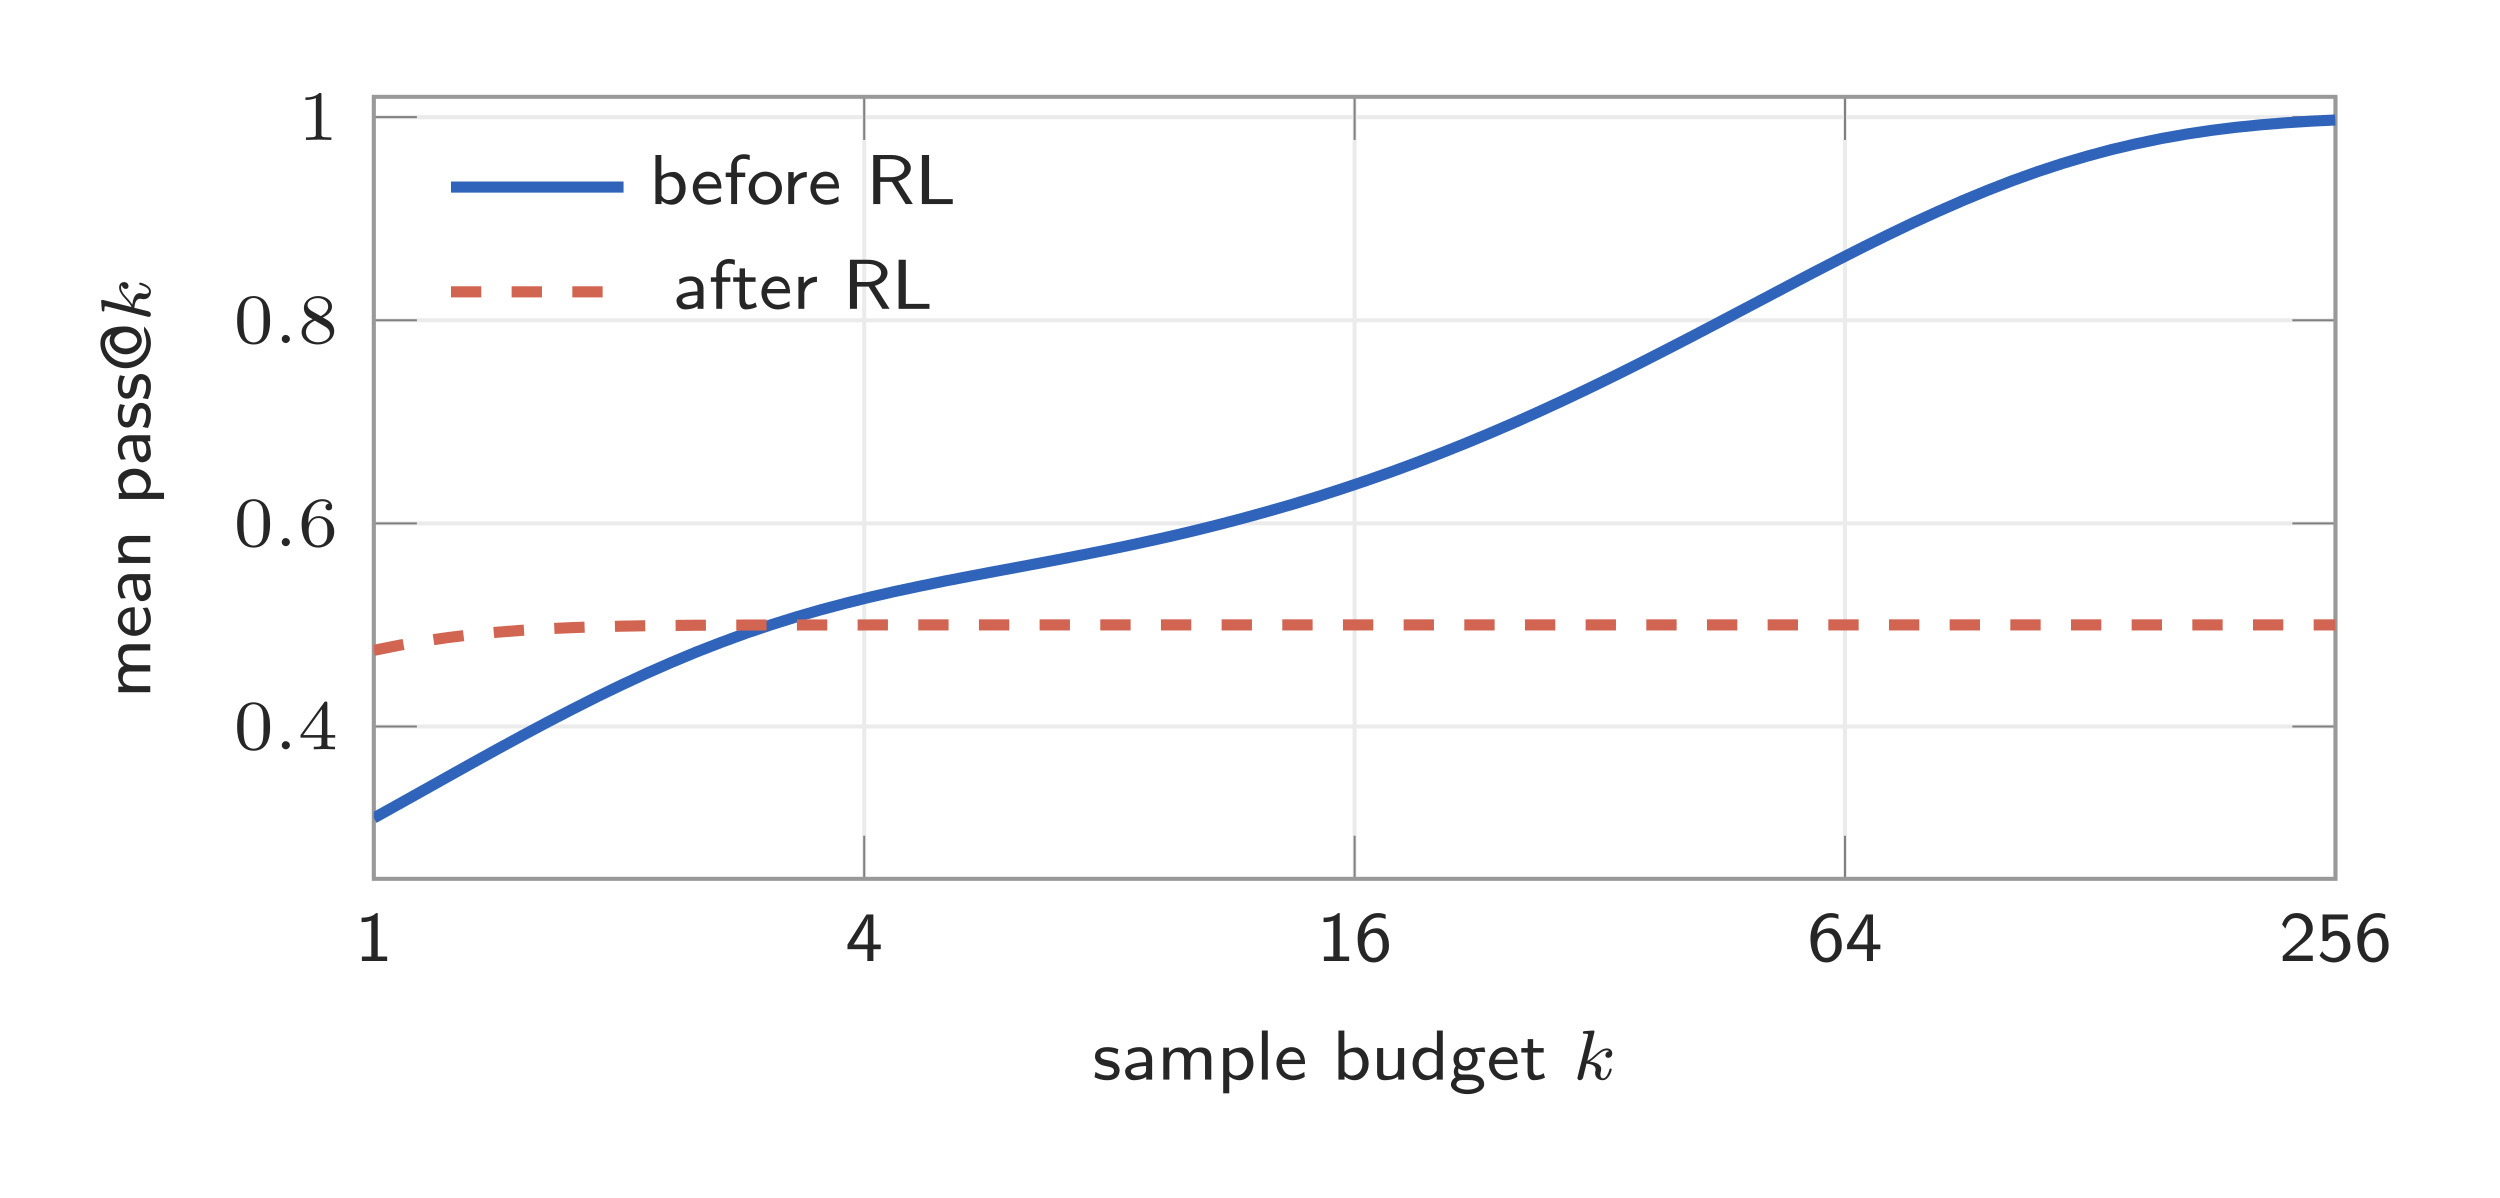
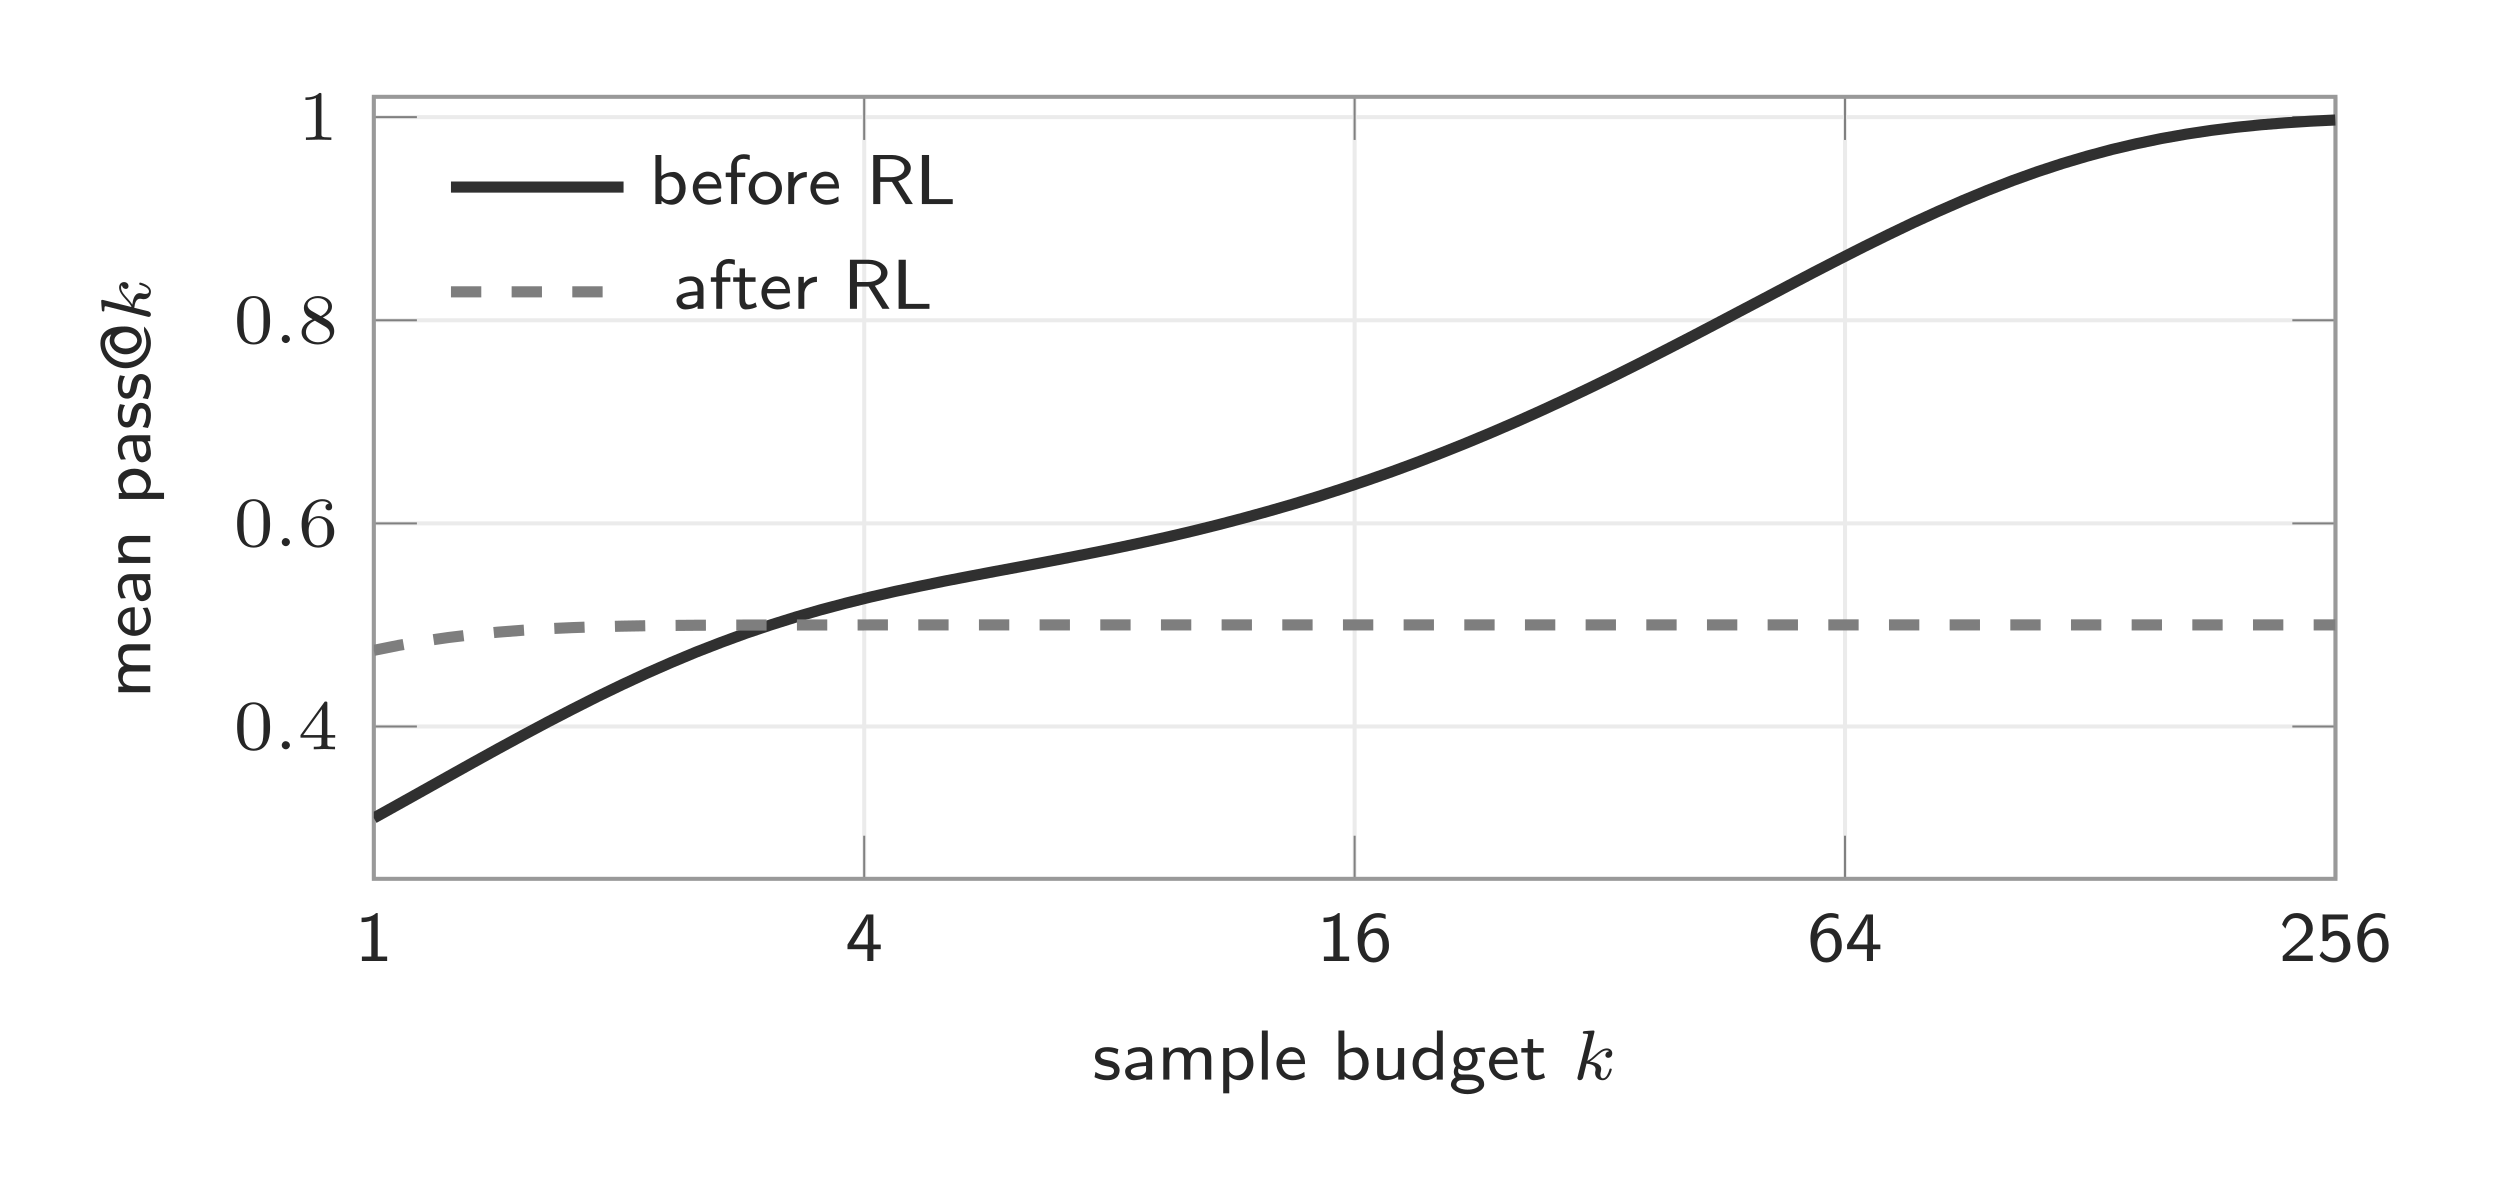
<svg xmlns="http://www.w3.org/2000/svg" xmlns:xlink="http://www.w3.org/1999/xlink" width="244.31pt" height="117.03pt" viewBox="0 0 244.31 117.03">
  <defs>
    <g>
      <g id="glyph-0-0">
        <path d="M 3.141 0 L 3.141 -0.438 L 2.219 -0.438 L 2.219 -4.688 L 2.062 -4.688 C 1.625 -4.266 1.047 -4.25 0.641 -4.234 L 0.641 -3.797 C 0.906 -3.797 1.25 -3.812 1.594 -3.953 L 1.594 -0.438 L 0.672 -0.438 L 0.672 0 Z M 3.141 0 " />
      </g>
      <g id="glyph-0-1">
        <path d="M 3.453 -1.156 L 3.453 -1.609 L 2.734 -1.609 L 2.734 -4.547 L 2.062 -4.547 L 0.203 -1.609 L 0.203 -1.156 L 2.141 -1.156 L 2.141 0 L 2.734 0 L 2.734 -1.156 Z M 2.188 -1.609 L 0.797 -1.609 C 1 -1.938 2.188 -3.781 2.188 -4.203 Z M 2.188 -1.609 " />
      </g>
      <g id="glyph-0-2">
        <path d="M 3.359 -1.547 C 3.359 -2.453 2.875 -3.203 2.203 -3.203 C 1.516 -3.203 1.156 -2.859 0.953 -2.656 C 1.047 -3.594 1.531 -4.25 2.281 -4.25 C 2.422 -4.25 2.688 -4.25 3.031 -4.109 L 3.031 -4.547 C 2.672 -4.688 2.406 -4.688 2.266 -4.688 C 1.219 -4.688 0.297 -3.703 0.297 -2.234 C 0.297 -0.359 1.156 0.141 1.844 0.141 C 2.406 0.141 2.703 -0.125 2.922 -0.344 C 3.359 -0.812 3.359 -1.297 3.359 -1.547 Z M 2.734 -1.547 C 2.734 -1.281 2.734 -0.984 2.547 -0.703 C 2.375 -0.453 2.172 -0.312 1.844 -0.312 C 1.109 -0.312 1 -1.219 0.969 -1.516 C 0.969 -1.562 0.969 -1.672 0.969 -1.703 C 0.969 -2.172 1.266 -2.75 1.875 -2.75 C 2.734 -2.75 2.734 -1.781 2.734 -1.547 Z M 2.734 -1.547 " />
      </g>
      <g id="glyph-0-3">
        <path d="M 3.297 0 L 3.297 -0.531 L 1.953 -0.531 C 1.875 -0.531 1.797 -0.531 1.703 -0.531 L 0.922 -0.531 L 2 -1.469 C 2.125 -1.578 2.453 -1.844 2.594 -1.953 C 2.891 -2.234 3.297 -2.594 3.297 -3.188 C 3.297 -3.969 2.719 -4.688 1.734 -4.688 C 1 -4.688 0.547 -4.297 0.297 -3.578 L 0.625 -3.172 C 0.797 -3.766 1.031 -4.203 1.641 -4.203 C 2.219 -4.203 2.656 -3.797 2.656 -3.172 C 2.656 -2.609 2.312 -2.281 1.906 -1.875 C 1.766 -1.75 1.391 -1.438 1.25 -1.297 C 1.047 -1.109 0.562 -0.656 0.359 -0.484 L 0.359 0 Z M 3.297 0 " />
      </g>
      <g id="glyph-0-4">
        <path d="M 3.297 -1.406 C 3.297 -2.266 2.672 -2.953 1.906 -2.953 C 1.609 -2.953 1.344 -2.844 1.141 -2.672 L 1.141 -4.062 L 3.047 -4.062 L 3.047 -4.547 L 0.578 -4.547 L 0.578 -1.953 L 1.094 -1.953 C 1.25 -2.328 1.578 -2.484 1.891 -2.484 C 2.172 -2.484 2.609 -2.297 2.609 -1.422 C 2.609 -0.516 2.031 -0.312 1.672 -0.312 C 1.219 -0.312 0.781 -0.547 0.547 -0.953 L 0.281 -0.531 C 0.609 -0.109 1.125 0.141 1.672 0.141 C 2.594 0.141 3.297 -0.562 3.297 -1.406 Z M 3.297 -1.406 " />
      </g>
      <g id="glyph-0-5">
        <path d="M 2.656 -0.906 C 2.656 -1.031 2.641 -1.297 2.344 -1.562 C 2.094 -1.781 1.844 -1.828 1.516 -1.891 C 1.094 -1.969 0.781 -2.031 0.781 -2.344 C 0.781 -2.734 1.281 -2.734 1.391 -2.734 C 1.781 -2.734 2.094 -2.656 2.438 -2.469 L 2.531 -2.969 C 2.062 -3.156 1.703 -3.172 1.453 -3.172 C 1.281 -3.172 0.25 -3.172 0.25 -2.25 C 0.25 -1.938 0.422 -1.75 0.516 -1.672 C 0.75 -1.422 1.047 -1.375 1.406 -1.297 C 1.734 -1.234 2.109 -1.172 2.109 -0.844 C 2.109 -0.406 1.531 -0.406 1.438 -0.406 C 1 -0.406 0.578 -0.562 0.297 -0.75 L 0.203 -0.234 C 0.438 -0.125 0.859 0.062 1.438 0.062 C 1.75 0.062 2.062 0.016 2.312 -0.172 C 2.562 -0.359 2.656 -0.672 2.656 -0.906 Z M 2.656 -0.906 " />
      </g>
      <g id="glyph-0-6">
        <path d="M 3.016 0 L 3.016 -2 C 3.016 -2.703 2.484 -3.172 1.797 -3.172 C 1.359 -3.172 1.031 -3.094 0.641 -2.875 L 0.672 -2.375 C 0.906 -2.531 1.25 -2.734 1.797 -2.734 C 2.094 -2.734 2.422 -2.5 2.422 -1.984 L 2.422 -1.703 C 1.391 -1.672 0.375 -1.453 0.375 -0.812 C 0.375 -0.469 0.609 0.062 1.219 0.062 C 1.516 0.062 2.062 0 2.438 -0.266 L 2.438 0 Z M 2.422 -0.984 C 2.422 -0.844 2.422 -0.672 2.172 -0.516 C 1.953 -0.391 1.688 -0.391 1.609 -0.391 C 1.219 -0.391 0.938 -0.562 0.938 -0.828 C 0.938 -1.266 2.109 -1.312 2.422 -1.328 Z M 2.422 -0.984 " />
      </g>
      <g id="glyph-0-7">
        <path d="M 5.266 0 L 5.266 -2.047 C 5.266 -2.594 5.094 -3.141 4.25 -3.141 C 3.672 -3.141 3.312 -2.797 3.141 -2.578 C 3.078 -2.766 2.906 -3.141 2.203 -3.141 C 1.812 -3.141 1.438 -2.984 1.125 -2.609 L 1.125 -3.125 L 0.578 -3.125 L 0.578 0 L 1.172 0 L 1.172 -1.688 C 1.172 -2.141 1.375 -2.688 1.906 -2.688 C 2.609 -2.688 2.609 -2.203 2.609 -2 L 2.609 0 L 3.219 0 L 3.219 -1.688 C 3.219 -2.141 3.406 -2.688 3.953 -2.688 C 4.656 -2.688 4.656 -2.203 4.656 -2 L 4.656 0 Z M 5.266 0 " />
      </g>
      <g id="glyph-0-8">
        <path d="M 3.547 -1.547 C 3.547 -2.375 3.094 -3.141 2.406 -3.141 C 2.094 -3.141 1.578 -3.047 1.172 -2.734 L 1.172 -3.078 L 0.594 -3.078 L 0.594 1.344 L 1.188 1.344 L 1.188 -0.328 C 1.562 0 1.953 0.062 2.188 0.062 C 2.922 0.062 3.547 -0.625 3.547 -1.547 Z M 2.938 -1.547 C 2.938 -0.859 2.422 -0.391 1.875 -0.391 C 1.781 -0.391 1.609 -0.406 1.422 -0.547 C 1.219 -0.703 1.188 -0.812 1.188 -0.938 L 1.188 -2.297 C 1.344 -2.484 1.625 -2.672 1.953 -2.672 C 2.5 -2.672 2.938 -2.156 2.938 -1.547 Z M 2.938 -1.547 " />
      </g>
      <g id="glyph-0-9">
        <path d="M 1.156 0 L 1.156 -4.797 L 0.578 -4.797 L 0.578 0 Z M 1.156 0 " />
      </g>
      <g id="glyph-0-10">
        <path d="M 3.047 -1.516 C 3.047 -1.828 3.016 -2.297 2.734 -2.688 C 2.484 -3.047 2.078 -3.172 1.734 -3.172 C 0.891 -3.172 0.25 -2.438 0.25 -1.562 C 0.25 -0.672 0.938 0.062 1.844 0.062 C 2.25 0.062 2.672 -0.047 3.016 -0.266 L 2.969 -0.75 C 2.594 -0.484 2.156 -0.391 1.859 -0.391 C 1.25 -0.391 0.797 -0.875 0.781 -1.516 Z M 2.625 -1.938 L 0.828 -1.938 C 0.984 -2.484 1.391 -2.719 1.734 -2.719 C 2.047 -2.719 2.484 -2.578 2.625 -1.938 Z M 2.625 -1.938 " />
      </g>
      <g id="glyph-0-11">
        <path d="M 3.547 -1.547 C 3.547 -2.375 3.062 -3.141 2.375 -3.141 C 1.938 -3.141 1.516 -3 1.172 -2.75 L 1.172 -4.797 L 0.594 -4.797 L 0.594 0 L 1.188 0 L 1.188 -0.328 C 1.344 -0.188 1.672 0.062 2.188 0.062 C 2.938 0.062 3.547 -0.641 3.547 -1.547 Z M 2.938 -1.547 C 2.938 -0.703 2.375 -0.391 1.875 -0.391 C 1.625 -0.391 1.391 -0.5 1.188 -0.812 L 1.188 -2.188 C 1.188 -2.297 1.188 -2.375 1.438 -2.531 C 1.531 -2.594 1.719 -2.688 1.953 -2.688 C 2.422 -2.688 2.938 -2.375 2.938 -1.547 Z M 2.938 -1.547 " />
      </g>
      <g id="glyph-0-12">
        <path d="M 3.219 0 L 3.219 -3.078 L 2.609 -3.078 L 2.609 -1.062 C 2.609 -0.516 2.141 -0.344 1.75 -0.344 C 1.234 -0.344 1.172 -0.484 1.172 -0.797 L 1.172 -3.078 L 0.578 -3.078 L 0.578 -0.75 C 0.578 -0.141 0.844 0.062 1.328 0.062 C 1.609 0.062 2.219 0.016 2.641 -0.312 L 2.641 0 Z M 3.219 0 " />
      </g>
      <g id="glyph-0-13">
        <path d="M 3.203 0 L 3.203 -4.797 L 2.625 -4.797 L 2.625 -2.781 C 2.188 -3.094 1.734 -3.141 1.531 -3.141 C 0.797 -3.141 0.25 -2.422 0.25 -1.531 C 0.25 -0.656 0.797 0.062 1.516 0.062 C 1.938 0.062 2.344 -0.125 2.609 -0.359 L 2.609 0 Z M 2.609 -0.859 C 2.422 -0.578 2.172 -0.391 1.828 -0.391 C 1.344 -0.391 0.844 -0.734 0.844 -1.531 C 0.844 -2.391 1.438 -2.688 1.906 -2.688 C 2.188 -2.688 2.422 -2.562 2.609 -2.328 Z M 2.609 -0.859 " />
      </g>
      <g id="glyph-0-14">
        <path d="M 3.562 -2.672 L 3.484 -3.141 C 3.328 -3.141 2.859 -3.141 2.344 -2.938 L 2.328 -2.922 C 2.078 -3.094 1.828 -3.141 1.641 -3.141 C 0.953 -3.141 0.453 -2.609 0.453 -2.016 C 0.453 -1.766 0.531 -1.516 0.688 -1.328 C 0.594 -1.219 0.484 -1.016 0.484 -0.75 C 0.484 -0.484 0.609 -0.312 0.672 -0.234 C 0.281 0 0.203 0.312 0.203 0.484 C 0.203 1 0.938 1.422 1.828 1.422 C 2.734 1.422 3.453 1 3.453 0.484 C 3.453 -0.5 2.25 -0.5 1.953 -0.5 L 1.312 -0.5 C 1.203 -0.5 0.906 -0.5 0.906 -0.859 C 0.906 -1 0.953 -1.062 0.953 -1.078 C 1.203 -0.922 1.438 -0.875 1.625 -0.875 C 2.312 -0.875 2.812 -1.406 2.812 -2 C 2.812 -2.234 2.75 -2.422 2.625 -2.609 C 2.594 -2.656 2.594 -2.672 2.594 -2.672 C 2.594 -2.703 3.016 -2.703 3.047 -2.703 C 3.047 -2.703 3.312 -2.703 3.562 -2.672 Z M 2.281 -2.016 C 2.281 -1.469 1.938 -1.312 1.641 -1.312 C 1.266 -1.312 0.984 -1.547 0.984 -2 C 0.984 -2.547 1.328 -2.719 1.625 -2.719 C 2 -2.719 2.281 -2.484 2.281 -2.016 Z M 2.938 0.484 C 2.938 0.781 2.422 0.984 1.828 0.984 C 1.25 0.984 0.734 0.781 0.734 0.484 C 0.734 0.453 0.734 0.047 1.297 0.047 L 1.953 0.047 C 2.125 0.047 2.938 0.047 2.938 0.484 Z M 2.938 0.484 " />
      </g>
      <g id="glyph-0-15">
        <path d="M 2.453 -0.188 L 2.328 -0.625 C 2.109 -0.469 1.859 -0.406 1.672 -0.406 C 1.375 -0.406 1.297 -0.688 1.297 -1.016 L 1.297 -2.641 L 2.328 -2.641 L 2.328 -3.078 L 1.297 -3.078 L 1.297 -3.953 L 0.766 -3.953 L 0.766 -3.078 L 0.141 -3.078 L 0.141 -2.641 L 0.75 -2.641 L 0.75 -0.891 C 0.75 -0.422 0.859 0.062 1.359 0.062 C 1.859 0.062 2.25 -0.094 2.453 -0.188 Z M 2.453 -0.188 " />
      </g>
      <g id="glyph-0-16">
        <path d="M 2.547 -4.297 L 2.547 -4.797 C 2.375 -4.844 2.156 -4.875 1.969 -4.875 C 1.25 -4.875 0.734 -4.359 0.734 -3.672 L 0.734 -3.078 L 0.203 -3.078 L 0.203 -2.641 L 0.734 -2.641 L 0.734 0 L 1.312 0 L 1.312 -2.641 L 2.109 -2.641 L 2.109 -3.078 L 1.297 -3.078 L 1.297 -3.875 C 1.297 -4.344 1.734 -4.422 1.953 -4.422 C 2.109 -4.422 2.297 -4.391 2.547 -4.297 Z M 2.547 -4.297 " />
      </g>
      <g id="glyph-0-17">
        <path d="M 3.453 -1.516 C 3.453 -2.422 2.734 -3.172 1.828 -3.172 C 0.938 -3.172 0.203 -2.422 0.203 -1.516 C 0.203 -0.641 0.938 0.062 1.828 0.062 C 2.734 0.062 3.453 -0.641 3.453 -1.516 Z M 2.859 -1.594 C 2.859 -0.797 2.375 -0.406 1.828 -0.406 C 1.281 -0.406 0.812 -0.812 0.812 -1.594 C 0.812 -2.375 1.328 -2.719 1.828 -2.719 C 2.359 -2.719 2.859 -2.359 2.859 -1.594 Z M 2.859 -1.594 " />
      </g>
      <g id="glyph-0-18">
        <path d="M 2.406 -2.625 L 2.406 -3.141 C 1.828 -3.141 1.391 -2.859 1.125 -2.484 L 1.125 -3.125 L 0.594 -3.125 L 0.594 0 L 1.172 0 L 1.172 -1.469 C 1.172 -2.219 1.797 -2.625 2.406 -2.625 Z M 2.406 -2.625 " />
      </g>
      <g id="glyph-0-19">
        <path d="M 4.547 0 L 3.109 -2.25 C 4.094 -2.531 4.344 -3.141 4.344 -3.516 C 4.344 -4.234 3.5 -4.797 2.5 -4.797 L 0.672 -4.797 L 0.672 0 L 1.359 0 L 1.359 -2.172 L 2.5 -2.172 L 3.844 0 Z M 3.719 -3.516 C 3.719 -3.031 3.234 -2.625 2.406 -2.625 L 1.359 -2.625 L 1.359 -4.391 L 2.406 -4.391 C 3.203 -4.391 3.719 -4.016 3.719 -3.516 Z M 3.719 -3.516 " />
      </g>
      <g id="glyph-0-20">
        <path d="M 3.688 0 L 3.688 -0.484 L 1.375 -0.484 L 1.375 -4.797 L 0.672 -4.797 L 0.672 0 Z M 3.688 0 " />
      </g>
      <g id="glyph-1-0">
        <path d="M 3.578 -2.203 C 3.578 -2.969 3.484 -3.516 3.156 -4 C 2.953 -4.312 2.516 -4.594 1.969 -4.594 C 0.359 -4.594 0.359 -2.703 0.359 -2.203 C 0.359 -1.703 0.359 0.141 1.969 0.141 C 3.578 0.141 3.578 -1.703 3.578 -2.203 Z M 2.938 -2.297 C 2.938 -1.781 2.938 -1.281 2.859 -0.844 C 2.719 -0.203 2.25 -0.062 1.969 -0.062 C 1.641 -0.062 1.219 -0.25 1.094 -0.812 C 0.984 -1.219 0.984 -1.781 0.984 -2.297 C 0.984 -2.797 0.984 -3.328 1.094 -3.703 C 1.234 -4.25 1.688 -4.406 1.969 -4.406 C 2.344 -4.406 2.703 -4.172 2.828 -3.766 C 2.938 -3.406 2.938 -2.906 2.938 -2.297 Z M 2.938 -2.297 " />
      </g>
      <g id="glyph-1-1">
        <path d="M 3.656 -1.141 L 3.656 -1.391 L 2.891 -1.391 L 2.891 -4.469 C 2.891 -4.609 2.891 -4.672 2.734 -4.672 C 2.656 -4.672 2.625 -4.672 2.562 -4.562 L 0.266 -1.391 L 0.266 -1.141 L 2.312 -1.141 L 2.312 -0.562 C 2.312 -0.328 2.312 -0.25 1.75 -0.25 L 1.562 -0.25 L 1.562 0 L 2.594 -0.031 L 3.641 0 L 3.641 -0.25 L 3.453 -0.25 C 2.891 -0.25 2.891 -0.328 2.891 -0.562 L 2.891 -1.141 Z M 2.359 -1.391 L 0.531 -1.391 L 2.359 -3.922 Z M 2.359 -1.391 " />
      </g>
      <g id="glyph-1-2">
        <path d="M 3.562 -1.406 C 3.562 -2.297 2.859 -2.938 2.047 -2.938 C 1.5 -2.938 1.188 -2.578 1.031 -2.266 C 1.031 -2.828 1.094 -3.344 1.344 -3.766 C 1.578 -4.141 1.953 -4.391 2.406 -4.391 C 2.609 -4.391 2.891 -4.344 3.031 -4.156 C 2.859 -4.141 2.703 -4.016 2.703 -3.828 C 2.703 -3.641 2.828 -3.5 3.031 -3.5 C 3.234 -3.5 3.359 -3.641 3.359 -3.828 C 3.359 -4.234 3.078 -4.594 2.391 -4.594 C 1.391 -4.594 0.375 -3.688 0.375 -2.188 C 0.375 -0.406 1.219 0.141 1.984 0.141 C 2.828 0.141 3.562 -0.5 3.562 -1.406 Z M 2.891 -1.406 C 2.891 -1.016 2.891 -0.734 2.703 -0.453 C 2.547 -0.219 2.312 -0.078 1.984 -0.078 C 1.641 -0.078 1.359 -0.281 1.219 -0.594 C 1.109 -0.797 1.062 -1.141 1.062 -1.562 C 1.062 -2.234 1.453 -2.75 2.016 -2.75 C 2.328 -2.75 2.547 -2.625 2.719 -2.375 C 2.891 -2.109 2.891 -1.812 2.891 -1.406 Z M 2.891 -1.406 " />
      </g>
      <g id="glyph-1-3">
        <path d="M 3.562 -1.172 C 3.562 -1.625 3.281 -2.016 2.891 -2.25 L 2.453 -2.5 C 3 -2.766 3.344 -3.094 3.344 -3.562 C 3.344 -4.234 2.641 -4.594 1.969 -4.594 C 1.219 -4.594 0.594 -4.094 0.594 -3.438 C 0.594 -3.109 0.734 -2.875 0.859 -2.734 C 0.984 -2.594 1.031 -2.562 1.453 -2.328 C 1.062 -2.156 0.375 -1.781 0.375 -1.062 C 0.375 -0.297 1.172 0.141 1.953 0.141 C 2.844 0.141 3.562 -0.422 3.562 -1.172 Z M 2.969 -3.562 C 2.969 -2.953 2.25 -2.641 2.25 -2.641 C 2.25 -2.641 2.219 -2.641 2.172 -2.672 L 1.328 -3.156 C 1.156 -3.266 0.953 -3.453 0.953 -3.703 C 0.953 -4.141 1.453 -4.391 1.953 -4.391 C 2.5 -4.391 2.969 -4.062 2.969 -3.562 Z M 3.141 -0.922 C 3.141 -0.406 2.562 -0.078 1.969 -0.078 C 1.328 -0.078 0.797 -0.484 0.797 -1.062 C 0.797 -1.578 1.172 -1.969 1.672 -2.188 C 2.062 -1.969 2.062 -1.969 2.609 -1.641 C 2.797 -1.547 3.141 -1.328 3.141 -0.922 Z M 3.141 -0.922 " />
      </g>
      <g id="glyph-1-4">
        <path d="M 3.281 0 L 3.281 -0.25 L 3.016 -0.25 C 2.312 -0.25 2.312 -0.344 2.312 -0.562 L 2.312 -4.406 C 2.312 -4.594 2.312 -4.594 2.109 -4.594 C 1.672 -4.156 1.031 -4.156 0.75 -4.156 L 0.75 -3.906 C 0.922 -3.906 1.375 -3.906 1.766 -4.094 L 1.766 -0.562 C 1.766 -0.344 1.766 -0.25 1.062 -0.25 L 0.797 -0.25 L 0.797 0 L 2.031 -0.031 Z M 3.281 0 " />
      </g>
      <g id="glyph-2-0">
        <path d="M 1.578 -0.391 C 1.578 -0.641 1.359 -0.797 1.172 -0.797 C 0.953 -0.797 0.781 -0.609 0.781 -0.406 C 0.781 -0.156 0.984 0 1.172 0 C 1.391 0 1.578 -0.188 1.578 -0.391 Z M 1.578 -0.391 " />
      </g>
      <g id="glyph-2-1">
        <path d="M 3.875 -0.984 C 3.875 -1.078 3.781 -1.078 3.766 -1.078 C 3.656 -1.078 3.656 -1.047 3.625 -0.906 C 3.531 -0.609 3.344 -0.125 3.016 -0.125 C 2.828 -0.125 2.766 -0.297 2.766 -0.484 C 2.766 -0.609 2.766 -0.609 2.812 -0.797 C 2.812 -0.812 2.844 -0.938 2.844 -1.016 C 2.844 -1.625 2.016 -1.719 1.719 -1.75 C 1.922 -1.875 2.188 -2.094 2.297 -2.203 C 2.656 -2.531 3 -2.859 3.391 -2.859 C 3.469 -2.859 3.562 -2.844 3.609 -2.766 C 3.312 -2.719 3.25 -2.484 3.25 -2.375 C 3.25 -2.234 3.375 -2.125 3.531 -2.125 C 3.719 -2.125 3.922 -2.281 3.922 -2.562 C 3.922 -2.797 3.766 -3.047 3.391 -3.047 C 3 -3.047 2.641 -2.766 2.281 -2.438 C 2 -2.172 1.766 -1.953 1.484 -1.828 L 2.172 -4.594 C 2.172 -4.609 2.188 -4.703 2.188 -4.703 C 2.188 -4.734 2.172 -4.797 2.078 -4.797 C 1.938 -4.797 1.375 -4.75 1.203 -4.734 C 1.141 -4.734 1.047 -4.719 1.047 -4.578 C 1.047 -4.484 1.141 -4.484 1.219 -4.484 C 1.562 -4.484 1.562 -4.438 1.562 -4.375 C 1.562 -4.328 1.547 -4.281 1.531 -4.219 L 0.547 -0.297 C 0.516 -0.188 0.516 -0.156 0.516 -0.156 C 0.516 -0.047 0.609 0.062 0.75 0.062 C 0.938 0.062 1.031 -0.062 1.078 -0.219 C 1.094 -0.25 1.391 -1.469 1.406 -1.562 C 1.906 -1.516 2.297 -1.359 2.297 -1 C 2.297 -0.969 2.297 -0.922 2.281 -0.859 C 2.25 -0.75 2.25 -0.719 2.25 -0.641 C 2.25 -0.156 2.656 0.062 2.984 0.062 C 3.656 0.062 3.875 -0.984 3.875 -0.984 Z M 3.875 -0.984 " />
      </g>
      <g id="glyph-3-0">
        <path d="M 0 -5.266 L -2.047 -5.266 C -2.594 -5.266 -3.141 -5.094 -3.141 -4.25 C -3.141 -3.672 -2.797 -3.312 -2.578 -3.141 C -2.766 -3.078 -3.141 -2.906 -3.141 -2.203 C -3.141 -1.812 -2.984 -1.438 -2.609 -1.125 L -3.125 -1.125 L -3.125 -0.578 L 0 -0.578 L 0 -1.172 L -1.688 -1.172 C -2.141 -1.172 -2.688 -1.375 -2.688 -1.906 C -2.688 -2.609 -2.203 -2.609 -2 -2.609 L 0 -2.609 L 0 -3.219 L -1.688 -3.219 C -2.141 -3.219 -2.688 -3.406 -2.688 -3.953 C -2.688 -4.656 -2.203 -4.656 -2 -4.656 L 0 -4.656 Z M 0 -5.266 " />
      </g>
      <g id="glyph-3-1">
        <path d="M -1.516 -3.047 C -1.828 -3.047 -2.297 -3.016 -2.688 -2.734 C -3.047 -2.484 -3.172 -2.078 -3.172 -1.734 C -3.172 -0.891 -2.438 -0.25 -1.562 -0.25 C -0.672 -0.25 0.062 -0.938 0.062 -1.844 C 0.062 -2.25 -0.047 -2.672 -0.266 -3.016 L -0.75 -2.969 C -0.484 -2.594 -0.391 -2.156 -0.391 -1.859 C -0.391 -1.25 -0.875 -0.797 -1.516 -0.781 Z M -1.938 -2.625 L -1.938 -0.828 C -2.484 -0.984 -2.719 -1.391 -2.719 -1.734 C -2.719 -2.047 -2.578 -2.484 -1.938 -2.625 Z M -1.938 -2.625 " />
      </g>
      <g id="glyph-3-2">
        <path d="M 0 -3.016 L -2 -3.016 C -2.703 -3.016 -3.172 -2.484 -3.172 -1.797 C -3.172 -1.359 -3.094 -1.031 -2.875 -0.641 L -2.375 -0.672 C -2.531 -0.906 -2.734 -1.25 -2.734 -1.797 C -2.734 -2.094 -2.5 -2.422 -1.984 -2.422 L -1.703 -2.422 C -1.672 -1.391 -1.453 -0.375 -0.812 -0.375 C -0.469 -0.375 0.062 -0.609 0.062 -1.219 C 0.062 -1.516 0 -2.062 -0.266 -2.438 L 0 -2.438 Z M -0.984 -2.422 C -0.844 -2.422 -0.672 -2.422 -0.516 -2.172 C -0.391 -1.953 -0.391 -1.688 -0.391 -1.609 C -0.391 -1.219 -0.562 -0.938 -0.828 -0.938 C -1.266 -0.938 -1.312 -2.109 -1.328 -2.422 Z M -0.984 -2.422 " />
      </g>
      <g id="glyph-3-3">
        <path d="M 0 -3.219 L -2.047 -3.219 C -2.594 -3.219 -3.141 -3.062 -3.141 -2.203 C -3.141 -1.812 -2.984 -1.438 -2.609 -1.125 L -3.125 -1.125 L -3.125 -0.578 L 0 -0.578 L 0 -1.172 L -1.688 -1.172 C -2.141 -1.172 -2.688 -1.375 -2.688 -1.906 C -2.688 -2.609 -2.203 -2.609 -2 -2.609 L 0 -2.609 Z M 0 -3.219 " />
      </g>
      <g id="glyph-3-4">
        <path d="M -1.547 -3.547 C -2.375 -3.547 -3.141 -3.094 -3.141 -2.406 C -3.141 -2.094 -3.047 -1.578 -2.734 -1.172 L -3.078 -1.172 L -3.078 -0.594 L 1.344 -0.594 L 1.344 -1.188 L -0.328 -1.188 C 0 -1.562 0.062 -1.953 0.062 -2.188 C 0.062 -2.922 -0.625 -3.547 -1.547 -3.547 Z M -1.547 -2.938 C -0.859 -2.938 -0.391 -2.422 -0.391 -1.875 C -0.391 -1.781 -0.406 -1.609 -0.547 -1.422 C -0.703 -1.219 -0.812 -1.188 -0.938 -1.188 L -2.297 -1.188 C -2.484 -1.344 -2.672 -1.625 -2.672 -1.953 C -2.672 -2.5 -2.156 -2.938 -1.547 -2.938 Z M -1.547 -2.938 " />
      </g>
      <g id="glyph-3-5">
        <path d="M -0.906 -2.656 C -1.031 -2.656 -1.297 -2.641 -1.562 -2.344 C -1.781 -2.094 -1.828 -1.844 -1.891 -1.516 C -1.969 -1.094 -2.031 -0.781 -2.344 -0.781 C -2.734 -0.781 -2.734 -1.281 -2.734 -1.391 C -2.734 -1.781 -2.656 -2.094 -2.469 -2.438 L -2.969 -2.531 C -3.156 -2.062 -3.172 -1.703 -3.172 -1.453 C -3.172 -1.281 -3.172 -0.25 -2.25 -0.25 C -1.938 -0.25 -1.75 -0.422 -1.672 -0.516 C -1.422 -0.75 -1.375 -1.047 -1.297 -1.406 C -1.234 -1.734 -1.172 -2.109 -0.844 -2.109 C -0.406 -2.109 -0.406 -1.531 -0.406 -1.438 C -0.406 -1 -0.562 -0.578 -0.75 -0.297 L -0.234 -0.203 C -0.125 -0.438 0.062 -0.859 0.062 -1.438 C 0.062 -1.75 0.016 -2.062 -0.172 -2.312 C -0.359 -2.562 -0.672 -2.656 -0.906 -2.656 Z M -0.906 -2.656 " />
      </g>
      <g id="glyph-3-6">
        <path d="M -0.609 -4.484 L -0.609 -4.109 C -0.609 -4 -0.609 -4 -0.578 -3.938 C -0.469 -3.594 -0.391 -3.25 -0.391 -2.875 C -0.391 -1.766 -1.328 -0.969 -2.406 -0.969 C -3.562 -0.969 -4.422 -1.875 -4.422 -2.844 C -4.422 -3.031 -4.375 -3.484 -3.812 -3.719 C -3.922 -3.516 -3.969 -3.312 -3.969 -3.125 C -3.969 -2.391 -3.281 -1.766 -2.406 -1.766 C -1.5 -1.766 -0.828 -2.406 -0.828 -3.125 C -0.828 -3.656 -1.266 -4.484 -2.5 -4.484 C -3.203 -4.484 -4.875 -4.438 -4.875 -2.844 C -4.875 -1.531 -3.781 -0.406 -2.406 -0.406 C -1.031 -0.406 0.062 -1.516 0.062 -2.859 C 0.062 -3.484 -0.188 -4.078 -0.609 -4.484 Z M -2.406 -3.922 C -1.75 -3.922 -1.281 -3.531 -1.281 -3.125 C -1.281 -2.703 -1.766 -2.328 -2.406 -2.328 C -3.062 -2.328 -3.516 -2.719 -3.516 -3.125 C -3.516 -3.547 -3.031 -3.922 -2.406 -3.922 Z M -2.406 -3.922 " />
      </g>
      <g id="glyph-4-0">
        <path d="M -0.984 -3.875 C -1.078 -3.875 -1.078 -3.781 -1.078 -3.766 C -1.078 -3.656 -1.047 -3.656 -0.906 -3.625 C -0.609 -3.531 -0.125 -3.344 -0.125 -3.016 C -0.125 -2.828 -0.297 -2.766 -0.484 -2.766 C -0.609 -2.766 -0.609 -2.766 -0.797 -2.812 C -0.812 -2.812 -0.938 -2.844 -1.016 -2.844 C -1.625 -2.844 -1.719 -2.016 -1.75 -1.719 C -1.875 -1.922 -2.094 -2.188 -2.203 -2.297 C -2.531 -2.656 -2.859 -3 -2.859 -3.391 C -2.859 -3.469 -2.844 -3.562 -2.766 -3.609 C -2.719 -3.312 -2.484 -3.25 -2.375 -3.25 C -2.234 -3.25 -2.125 -3.375 -2.125 -3.531 C -2.125 -3.719 -2.281 -3.922 -2.562 -3.922 C -2.797 -3.922 -3.047 -3.766 -3.047 -3.391 C -3.047 -3 -2.766 -2.641 -2.438 -2.281 C -2.172 -2 -1.953 -1.766 -1.828 -1.484 L -4.594 -2.172 C -4.609 -2.172 -4.703 -2.188 -4.703 -2.188 C -4.734 -2.188 -4.797 -2.172 -4.797 -2.078 C -4.797 -1.938 -4.75 -1.375 -4.734 -1.203 C -4.734 -1.141 -4.719 -1.047 -4.578 -1.047 C -4.484 -1.047 -4.484 -1.141 -4.484 -1.219 C -4.484 -1.562 -4.438 -1.562 -4.375 -1.562 C -4.328 -1.562 -4.281 -1.547 -4.219 -1.531 L -0.297 -0.547 C -0.188 -0.516 -0.156 -0.516 -0.156 -0.516 C -0.047 -0.516 0.062 -0.609 0.062 -0.75 C 0.062 -0.938 -0.062 -1.031 -0.219 -1.078 C -0.25 -1.094 -1.469 -1.391 -1.562 -1.406 C -1.516 -1.906 -1.359 -2.297 -1 -2.297 C -0.969 -2.297 -0.922 -2.297 -0.859 -2.281 C -0.75 -2.25 -0.719 -2.25 -0.641 -2.25 C -0.156 -2.25 0.062 -2.656 0.062 -2.984 C 0.062 -3.656 -0.984 -3.875 -0.984 -3.875 Z M -0.984 -3.875 " />
      </g>
    </g>
    <clipPath id="clip-0">
      <path clip-rule="nonzero" d="M 36.531 9.461 L 228.23 9.461 L 228.23 85.883 L 36.531 85.883 Z M 36.531 9.461 " />
    </clipPath>
    <clipPath id="clip-1">
      <path clip-rule="nonzero" d="M 36.531 45 L 228.23 45 L 228.23 79 L 36.531 79 Z M 36.531 45 " />
    </clipPath>
  </defs>
  <path fill="none" stroke-width="0.399" stroke-linecap="butt" stroke-linejoin="miter" stroke="rgb(92%, 92%, 92%)" stroke-opacity="1" stroke-miterlimit="10" d="M 0.002 0.002 L 0.002 77.057 M 48.321 0.002 L 48.321 77.057 M 96.644 0.002 L 96.644 77.057 M 144.963 0.002 L 144.963 77.057 M 193.29 0.002 L 193.29 77.057 " transform="matrix(0.99178, 0, 0, -0.99178, 36.52972, 85.88473)" />
  <path fill="none" stroke-width="0.399" stroke-linecap="butt" stroke-linejoin="miter" stroke="rgb(92%, 92%, 92%)" stroke-opacity="1" stroke-miterlimit="10" d="M 0.002 15.012 L 193.29 15.012 M 0.002 35.024 L 193.29 35.024 M 0.002 55.04 L 193.29 55.04 M 0.002 75.056 L 193.29 75.056 " transform="matrix(0.99178, 0, 0, -0.99178, 36.52972, 85.88473)" />
  <path fill="none" stroke-width="0.199" stroke-linecap="butt" stroke-linejoin="miter" stroke="rgb(50%, 50%, 50%)" stroke-opacity="1" stroke-miterlimit="10" d="M 0.002 0.002 L 0.002 4.252 M 48.321 0.002 L 48.321 4.252 M 96.644 0.002 L 96.644 4.252 M 144.963 0.002 L 144.963 4.252 M 193.29 0.002 L 193.29 4.252 M 0.002 77.057 L 0.002 72.807 M 48.321 77.057 L 48.321 72.807 M 96.644 77.057 L 96.644 72.807 M 144.963 77.057 L 144.963 72.807 M 193.29 77.057 L 193.29 72.807 " transform="matrix(0.99178, 0, 0, -0.99178, 36.52972, 85.88473)" />
  <path fill="none" stroke-width="0.199" stroke-linecap="butt" stroke-linejoin="miter" stroke="rgb(50%, 50%, 50%)" stroke-opacity="1" stroke-miterlimit="10" d="M 0.002 15.012 L 4.247 15.012 M 0.002 35.024 L 4.247 35.024 M 0.002 55.04 L 4.247 55.04 M 0.002 75.056 L 4.247 75.056 M 193.29 15.012 L 189.04 15.012 M 193.29 35.024 L 189.04 35.024 M 193.29 55.04 L 189.04 55.04 M 193.29 75.056 L 189.04 75.056 " transform="matrix(0.99178, 0, 0, -0.99178, 36.52972, 85.88473)" />
  <path fill="none" stroke-width="0.399" stroke-linecap="butt" stroke-linejoin="miter" stroke="rgb(59.999%, 59.999%, 59.999%)" stroke-opacity="1" stroke-miterlimit="10" d="M 0.002 0.002 L 0.002 77.057 L 193.29 77.057 L 193.29 0.002 Z M 0.002 0.002 " transform="matrix(0.99178, 0, 0, -0.99178, 36.52972, 85.88473)" />
  <g fill="rgb(14.999%, 14.999%, 14.999%)" fill-opacity="1">
    <use xlink:href="#glyph-0-0" x="34.693" y="93.915" />
  </g>
  <g fill="rgb(14.999%, 14.999%, 14.999%)" fill-opacity="1">
    <use xlink:href="#glyph-0-1" x="82.617" y="93.915" />
  </g>
  <g fill="rgb(14.999%, 14.999%, 14.999%)" fill-opacity="1">
    <use xlink:href="#glyph-0-0" x="128.703" y="93.915" />
    <use xlink:href="#glyph-0-2" x="132.378" y="93.915" />
  </g>
  <g fill="rgb(14.999%, 14.999%, 14.999%)" fill-opacity="1">
    <use xlink:href="#glyph-0-2" x="176.628" y="93.915" />
    <use xlink:href="#glyph-0-1" x="180.302" y="93.915" />
  </g>
  <g fill="rgb(14.999%, 14.999%, 14.999%)" fill-opacity="1">
    <use xlink:href="#glyph-0-3" x="222.718" y="93.915" />
    <use xlink:href="#glyph-0-4" x="226.393" y="93.915" />
    <use xlink:href="#glyph-0-2" x="230.067" y="93.915" />
  </g>
  <g fill="rgb(14.999%, 14.999%, 14.999%)" fill-opacity="1">
    <use xlink:href="#glyph-1-0" x="22.815" y="73.226" />
  </g>
  <g fill="rgb(14.999%, 14.999%, 14.999%)" fill-opacity="1">
    <use xlink:href="#glyph-2-0" x="26.754" y="73.226" />
  </g>
  <g fill="rgb(14.999%, 14.999%, 14.999%)" fill-opacity="1">
    <use xlink:href="#glyph-1-1" x="29.1" y="73.226" />
  </g>
  <g fill="rgb(14.999%, 14.999%, 14.999%)" fill-opacity="1">
    <use xlink:href="#glyph-1-0" x="22.815" y="53.375" />
  </g>
  <g fill="rgb(14.999%, 14.999%, 14.999%)" fill-opacity="1">
    <use xlink:href="#glyph-2-0" x="26.754" y="53.375" />
  </g>
  <g fill="rgb(14.999%, 14.999%, 14.999%)" fill-opacity="1">
    <use xlink:href="#glyph-1-2" x="29.1" y="53.375" />
  </g>
  <g fill="rgb(14.999%, 14.999%, 14.999%)" fill-opacity="1">
    <use xlink:href="#glyph-1-0" x="22.815" y="33.525" />
  </g>
  <g fill="rgb(14.999%, 14.999%, 14.999%)" fill-opacity="1">
    <use xlink:href="#glyph-2-0" x="26.754" y="33.525" />
  </g>
  <g fill="rgb(14.999%, 14.999%, 14.999%)" fill-opacity="1">
    <use xlink:href="#glyph-1-3" x="29.1" y="33.525" />
  </g>
  <g fill="rgb(14.999%, 14.999%, 14.999%)" fill-opacity="1">
    <use xlink:href="#glyph-1-4" x="29.1" y="13.674" />
  </g>
  <g clip-path="url(#clip-0)">
-     <path fill="none" stroke-width="1.096" stroke-linecap="butt" stroke-linejoin="miter" stroke="rgb(18.5%, 39.2%, 72.8%)" stroke-opacity="1" stroke-miterlimit="10" d="M 0.002 5.993 L 2.447 7.355 L 4.893 8.722 L 7.339 10.093 L 9.785 11.459 L 12.231 12.81 L 14.681 14.142 L 17.127 15.449 L 19.573 16.714 L 22.018 17.95 L 24.464 19.132 L 26.91 20.266 L 29.36 21.341 L 31.806 22.362 L 34.252 23.311 L 36.698 24.209 L 39.144 25.032 L 41.59 25.8 L 44.035 26.509 L 46.485 27.159 L 48.931 27.765 L 51.377 28.325 L 53.823 28.844 L 56.269 29.345 L 58.715 29.817 L 61.164 30.282 L 63.61 30.735 L 66.056 31.196 L 68.502 31.665 L 70.948 32.145 L 73.394 32.641 L 75.844 33.165 L 78.29 33.705 L 80.736 34.28 L 83.181 34.886 L 85.627 35.528 L 88.073 36.202 L 90.523 36.907 L 92.969 37.651 L 95.415 38.439 L 97.861 39.262 L 100.307 40.121 L 102.752 41.023 L 105.198 41.964 L 107.648 42.945 L 110.094 43.965 L 112.54 45.02 L 114.986 46.115 L 117.432 47.246 L 119.878 48.408 L 122.327 49.605 L 124.773 50.826 L 127.219 52.075 L 129.665 53.335 L 132.111 54.615 L 134.557 55.903 L 137.007 57.191 L 139.453 58.483 L 141.898 59.767 L 144.344 61.027 L 146.79 62.268 L 149.236 63.473 L 151.682 64.647 L 154.132 65.765 L 156.578 66.836 L 159.024 67.849 L 161.469 68.798 L 163.915 69.676 L 166.361 70.48 L 168.811 71.208 L 171.257 71.866 L 173.703 72.441 L 176.149 72.949 L 178.595 73.382 L 181.041 73.749 L 183.49 74.052 L 185.936 74.3 L 188.382 74.497 L 190.828 74.655 L 193.274 74.773 " transform="matrix(0.99178, 0, 0, -0.99178, 36.52972, 85.88473)" />
+     <path fill="none" stroke-width="1.096" stroke-linecap="butt" stroke-linejoin="miter" stroke="rgb(18.799%, 18.799%, 18.799%)" stroke-opacity="1" stroke-miterlimit="10" d="M 0.002 5.993 L 2.447 7.355 L 4.893 8.722 L 7.339 10.093 L 9.785 11.459 L 12.231 12.81 L 14.681 14.142 L 17.127 15.449 L 19.573 16.714 L 22.018 17.95 L 24.464 19.132 L 26.91 20.266 L 29.36 21.341 L 31.806 22.362 L 34.252 23.311 L 36.698 24.209 L 39.144 25.032 L 41.59 25.8 L 44.035 26.509 L 46.485 27.159 L 48.931 27.765 L 51.377 28.325 L 53.823 28.844 L 56.269 29.345 L 58.715 29.817 L 61.164 30.282 L 63.61 30.735 L 66.056 31.196 L 68.502 31.665 L 70.948 32.145 L 73.394 32.641 L 75.844 33.165 L 78.29 33.705 L 80.736 34.28 L 83.181 34.886 L 85.627 35.528 L 88.073 36.202 L 90.523 36.907 L 92.969 37.651 L 95.415 38.439 L 97.861 39.262 L 100.307 40.121 L 102.752 41.023 L 105.198 41.964 L 107.648 42.945 L 110.094 43.965 L 112.54 45.02 L 114.986 46.115 L 117.432 47.246 L 119.878 48.408 L 122.327 49.605 L 124.773 50.826 L 127.219 52.075 L 129.665 53.335 L 132.111 54.615 L 134.557 55.903 L 137.007 57.191 L 139.453 58.483 L 141.898 59.767 L 144.344 61.027 L 146.79 62.268 L 149.236 63.473 L 151.682 64.647 L 154.132 65.765 L 156.578 66.836 L 159.024 67.849 L 161.469 68.798 L 163.915 69.676 L 166.361 70.48 L 168.811 71.208 L 171.257 71.866 L 173.703 72.441 L 176.149 72.949 L 178.595 73.382 L 181.041 73.749 L 183.49 74.052 L 185.936 74.3 L 188.382 74.497 L 190.828 74.655 L 193.274 74.773 " transform="matrix(0.99178, 0, 0, -0.99178, 36.52972, 85.88473)" />
  </g>
  <g clip-path="url(#clip-1)">
-     <path fill="none" stroke-width="1.096" stroke-linecap="butt" stroke-linejoin="miter" stroke="rgb(81.898%, 39.499%, 32.1%)" stroke-opacity="1" stroke-dasharray="2.989 2.989" stroke-miterlimit="10" d="M 0.002 22.515 L 2.447 23.007 L 4.893 23.425 L 7.339 23.779 L 9.785 24.071 L 12.231 24.307 L 14.681 24.496 L 17.127 24.646 L 19.573 24.756 L 22.018 24.839 L 24.464 24.898 L 26.91 24.941 L 29.36 24.969 L 31.806 24.989 L 34.252 25 L 36.698 25.008 L 41.59 25.016 L 46.485 25.016 L 48.931 25.02 L 193.274 25.02 " transform="matrix(0.99178, 0, 0, -0.99178, 36.52972, 85.88473)" />
+     <path fill="none" stroke-width="1.096" stroke-linecap="butt" stroke-linejoin="miter" stroke="rgb(49.399%, 49.399%, 49.399%)" stroke-opacity="1" stroke-dasharray="2.989 2.989" stroke-miterlimit="10" d="M 0.002 22.515 L 2.447 23.007 L 4.893 23.425 L 7.339 23.779 L 9.785 24.071 L 12.231 24.307 L 14.681 24.496 L 17.127 24.646 L 19.573 24.756 L 22.018 24.839 L 24.464 24.898 L 26.91 24.941 L 29.36 24.969 L 31.806 24.989 L 34.252 25 L 36.698 25.008 L 41.59 25.016 L 46.485 25.016 L 48.931 25.02 L 193.274 25.02 " transform="matrix(0.99178, 0, 0, -0.99178, 36.52972, 85.88473)" />
  </g>
  <g fill="rgb(14.999%, 14.999%, 14.999%)" fill-opacity="1">
    <use xlink:href="#glyph-0-5" x="106.758" y="105.502" />
    <use xlink:href="#glyph-0-6" x="109.575" y="105.502" />
    <use xlink:href="#glyph-0-7" x="113.105" y="105.502" />
    <use xlink:href="#glyph-0-8" x="118.941" y="105.502" />
    <use xlink:href="#glyph-0-9" x="122.736" y="105.502" />
    <use xlink:href="#glyph-0-10" x="124.489" y="105.502" />
  </g>
  <g fill="rgb(14.999%, 14.999%, 14.999%)" fill-opacity="1">
    <use xlink:href="#glyph-0-11" x="130.204" y="105.502" />
    <use xlink:href="#glyph-0-12" x="133.998" y="105.502" />
    <use xlink:href="#glyph-0-13" x="137.792" y="105.502" />
    <use xlink:href="#glyph-0-14" x="141.587" y="105.502" />
    <use xlink:href="#glyph-0-10" x="145.262" y="105.502" />
    <use xlink:href="#glyph-0-15" x="148.528" y="105.502" />
  </g>
  <g fill="rgb(14.999%, 14.999%, 14.999%)" fill-opacity="1">
    <use xlink:href="#glyph-2-1" x="153.633" y="105.502" />
  </g>
  <g fill="rgb(14.999%, 14.999%, 14.999%)" fill-opacity="1">
    <use xlink:href="#glyph-3-0" x="14.686" y="68.224" />
    <use xlink:href="#glyph-3-1" x="14.686" y="62.388" />
    <use xlink:href="#glyph-3-2" x="14.686" y="59.122" />
    <use xlink:href="#glyph-3-3" x="14.686" y="55.592" />
  </g>
  <g fill="rgb(14.999%, 14.999%, 14.999%)" fill-opacity="1">
    <use xlink:href="#glyph-3-4" x="14.686" y="49.349" />
    <use xlink:href="#glyph-3-2" x="14.686" y="45.555" />
    <use xlink:href="#glyph-3-5" x="14.686" y="42.025" />
    <use xlink:href="#glyph-3-5" x="14.686" y="39.207" />
    <use xlink:href="#glyph-3-6" x="14.686" y="36.39" />
  </g>
  <g fill="rgb(14.999%, 14.999%, 14.999%)" fill-opacity="1">
    <use xlink:href="#glyph-4-0" x="14.686" y="31.489" />
  </g>
-   <path fill="none" stroke-width="1.096" stroke-linecap="butt" stroke-linejoin="miter" stroke="rgb(18.5%, 39.2%, 72.8%)" stroke-opacity="1" stroke-miterlimit="10" d="M 0 0.001 L 17.007 0.001 " transform="matrix(0.99178, 0, 0, -0.99178, 44.06985, 18.28222)" />
+   <path fill="none" stroke-width="1.096" stroke-linecap="butt" stroke-linejoin="miter" stroke="rgb(18.799%, 18.799%, 18.799%)" stroke-opacity="1" stroke-miterlimit="10" d="M 0 0.001 L 17.007 0.001 " transform="matrix(0.99178, 0, 0, -0.99178, 44.06985, 18.28222)" />
  <g fill="rgb(14.999%, 14.999%, 14.999%)" fill-opacity="1">
    <use xlink:href="#glyph-0-11" x="63.457" y="19.943" />
  </g>
  <g fill="rgb(14.999%, 14.999%, 14.999%)" fill-opacity="1">
    <use xlink:href="#glyph-0-10" x="67.452" y="19.943" />
    <use xlink:href="#glyph-0-16" x="70.718" y="19.943" />
    <use xlink:href="#glyph-0-17" x="72.964" y="19.943" />
  </g>
  <g fill="rgb(14.999%, 14.999%, 14.999%)" fill-opacity="1">
    <use xlink:href="#glyph-0-18" x="76.438" y="19.943" />
    <use xlink:href="#glyph-0-10" x="78.948" y="19.943" />
  </g>
  <g fill="rgb(14.999%, 14.999%, 14.999%)" fill-opacity="1">
    <use xlink:href="#glyph-0-19" x="84.663" y="19.943" />
    <use xlink:href="#glyph-0-20" x="89.418" y="19.943" />
  </g>
-   <path fill="none" stroke-width="1.096" stroke-linecap="butt" stroke-linejoin="miter" stroke="rgb(81.898%, 39.499%, 32.1%)" stroke-opacity="1" stroke-dasharray="2.989 2.989" stroke-miterlimit="10" d="M 0 0 L 17.007 0 " transform="matrix(0.99178, 0, 0, -0.99178, 44.06985, 28.51965)" />
+   <path fill="none" stroke-width="1.096" stroke-linecap="butt" stroke-linejoin="miter" stroke="rgb(49.399%, 49.399%, 49.399%)" stroke-opacity="1" stroke-dasharray="2.989 2.989" stroke-miterlimit="10" d="M 0 0 L 17.007 0 " transform="matrix(0.99178, 0, 0, -0.99178, 44.06985, 28.51965)" />
  <g fill="rgb(14.999%, 14.999%, 14.999%)" fill-opacity="1">
    <use xlink:href="#glyph-0-6" x="65.733" y="30.18" />
    <use xlink:href="#glyph-0-16" x="69.263" y="30.18" />
    <use xlink:href="#glyph-0-15" x="71.509" y="30.18" />
    <use xlink:href="#glyph-0-10" x="74.163" y="30.18" />
    <use xlink:href="#glyph-0-18" x="77.429" y="30.18" />
  </g>
  <g fill="rgb(14.999%, 14.999%, 14.999%)" fill-opacity="1">
    <use xlink:href="#glyph-0-19" x="82.387" y="30.18" />
    <use xlink:href="#glyph-0-20" x="87.143" y="30.18" />
  </g>
</svg>
